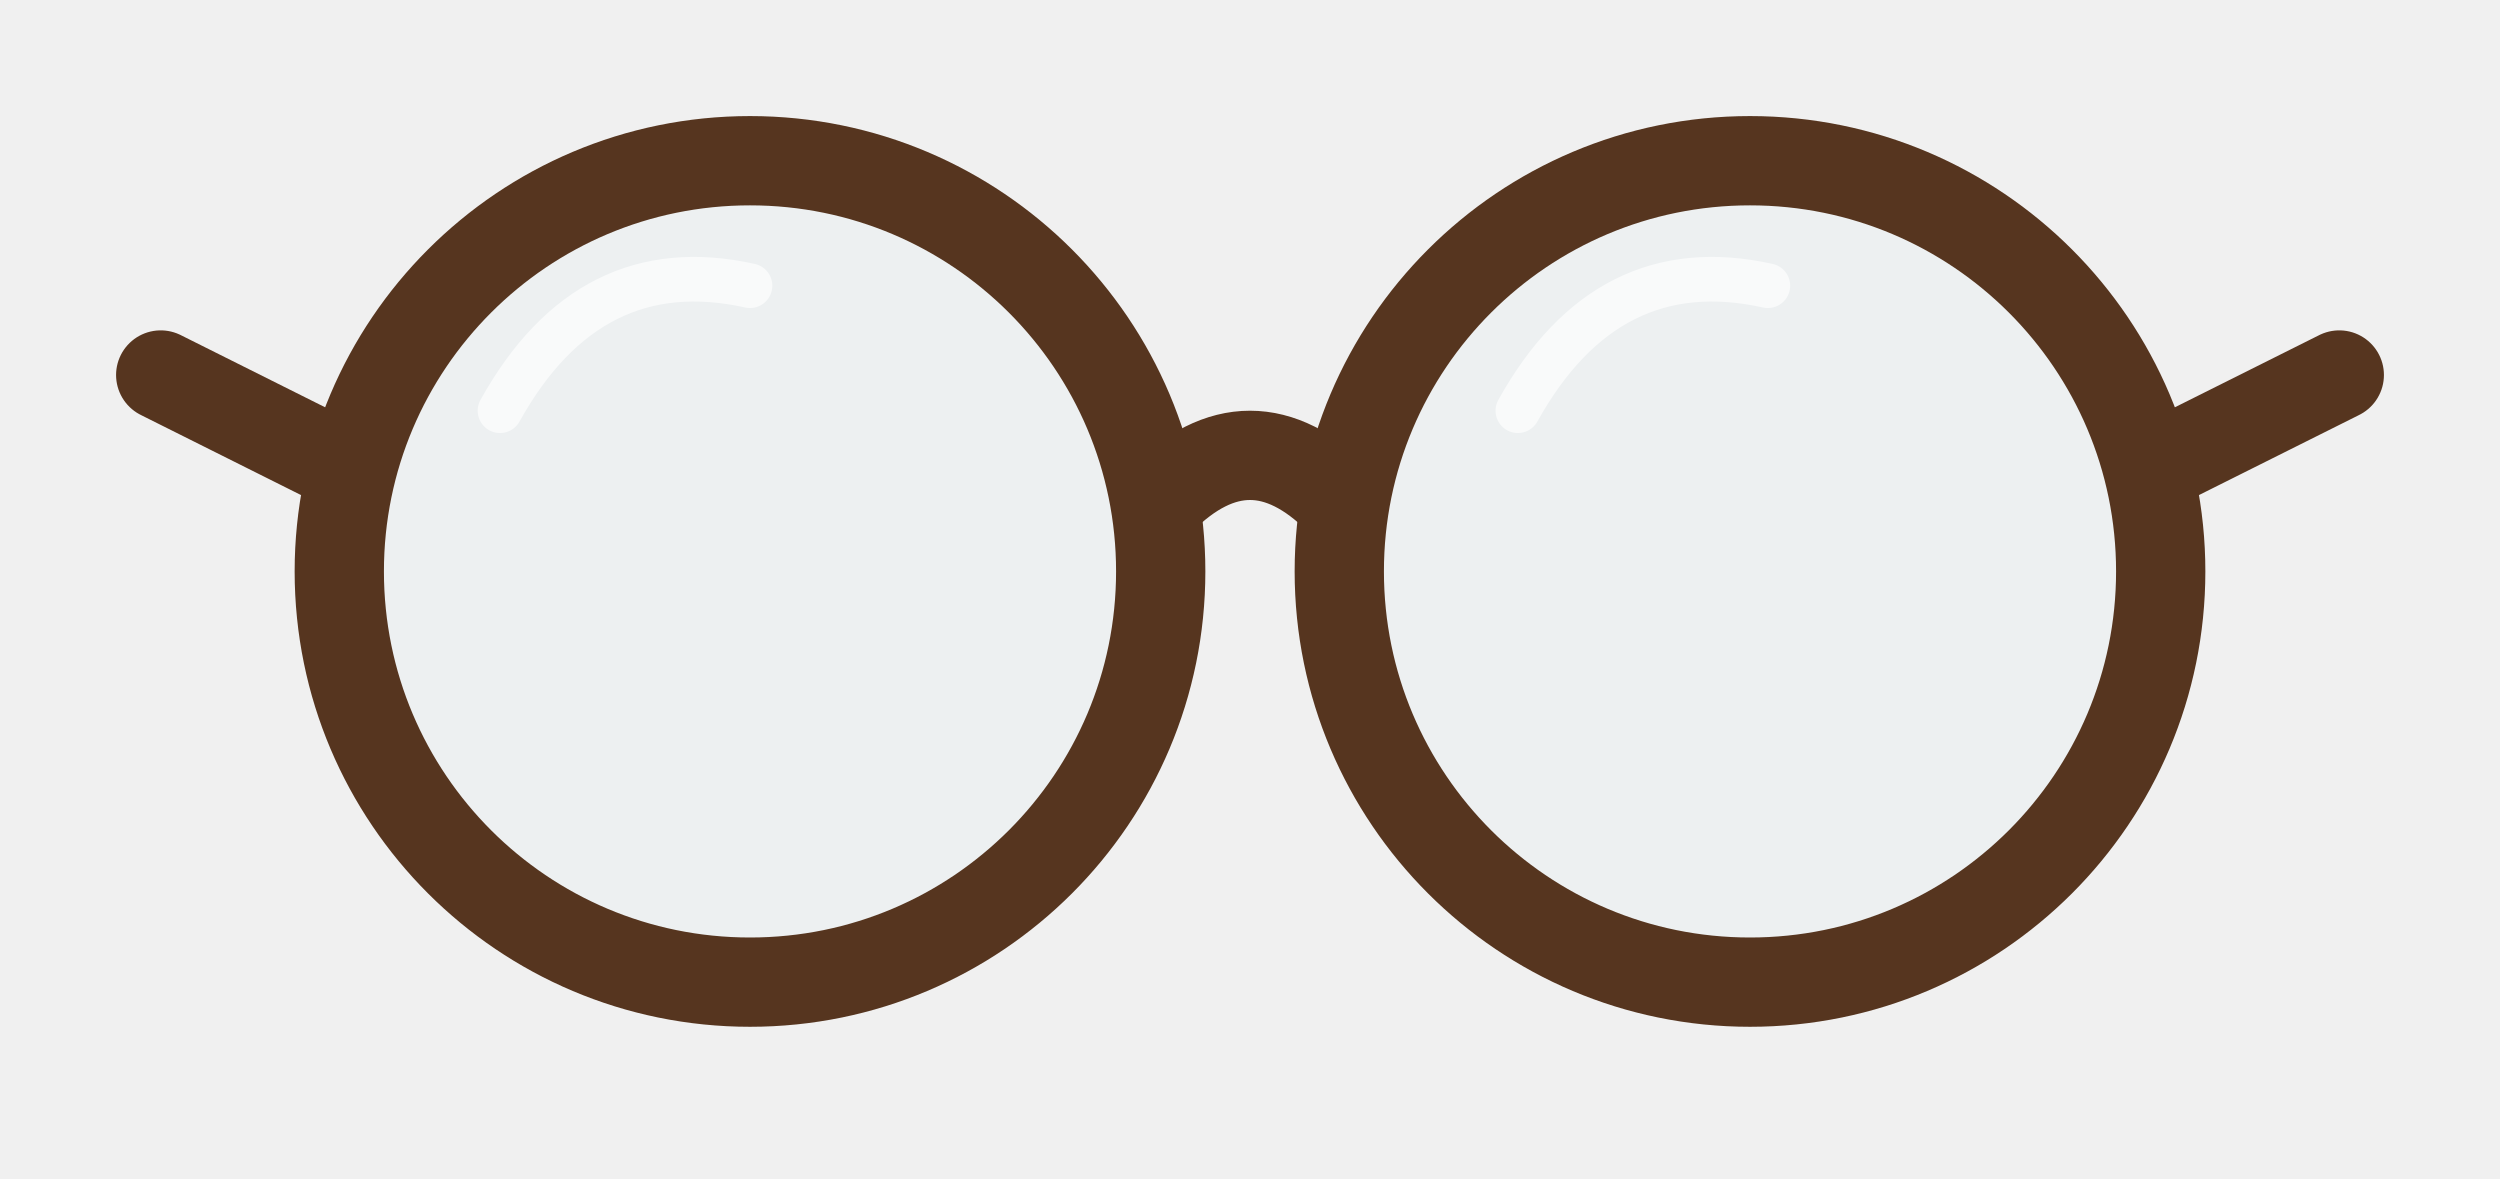
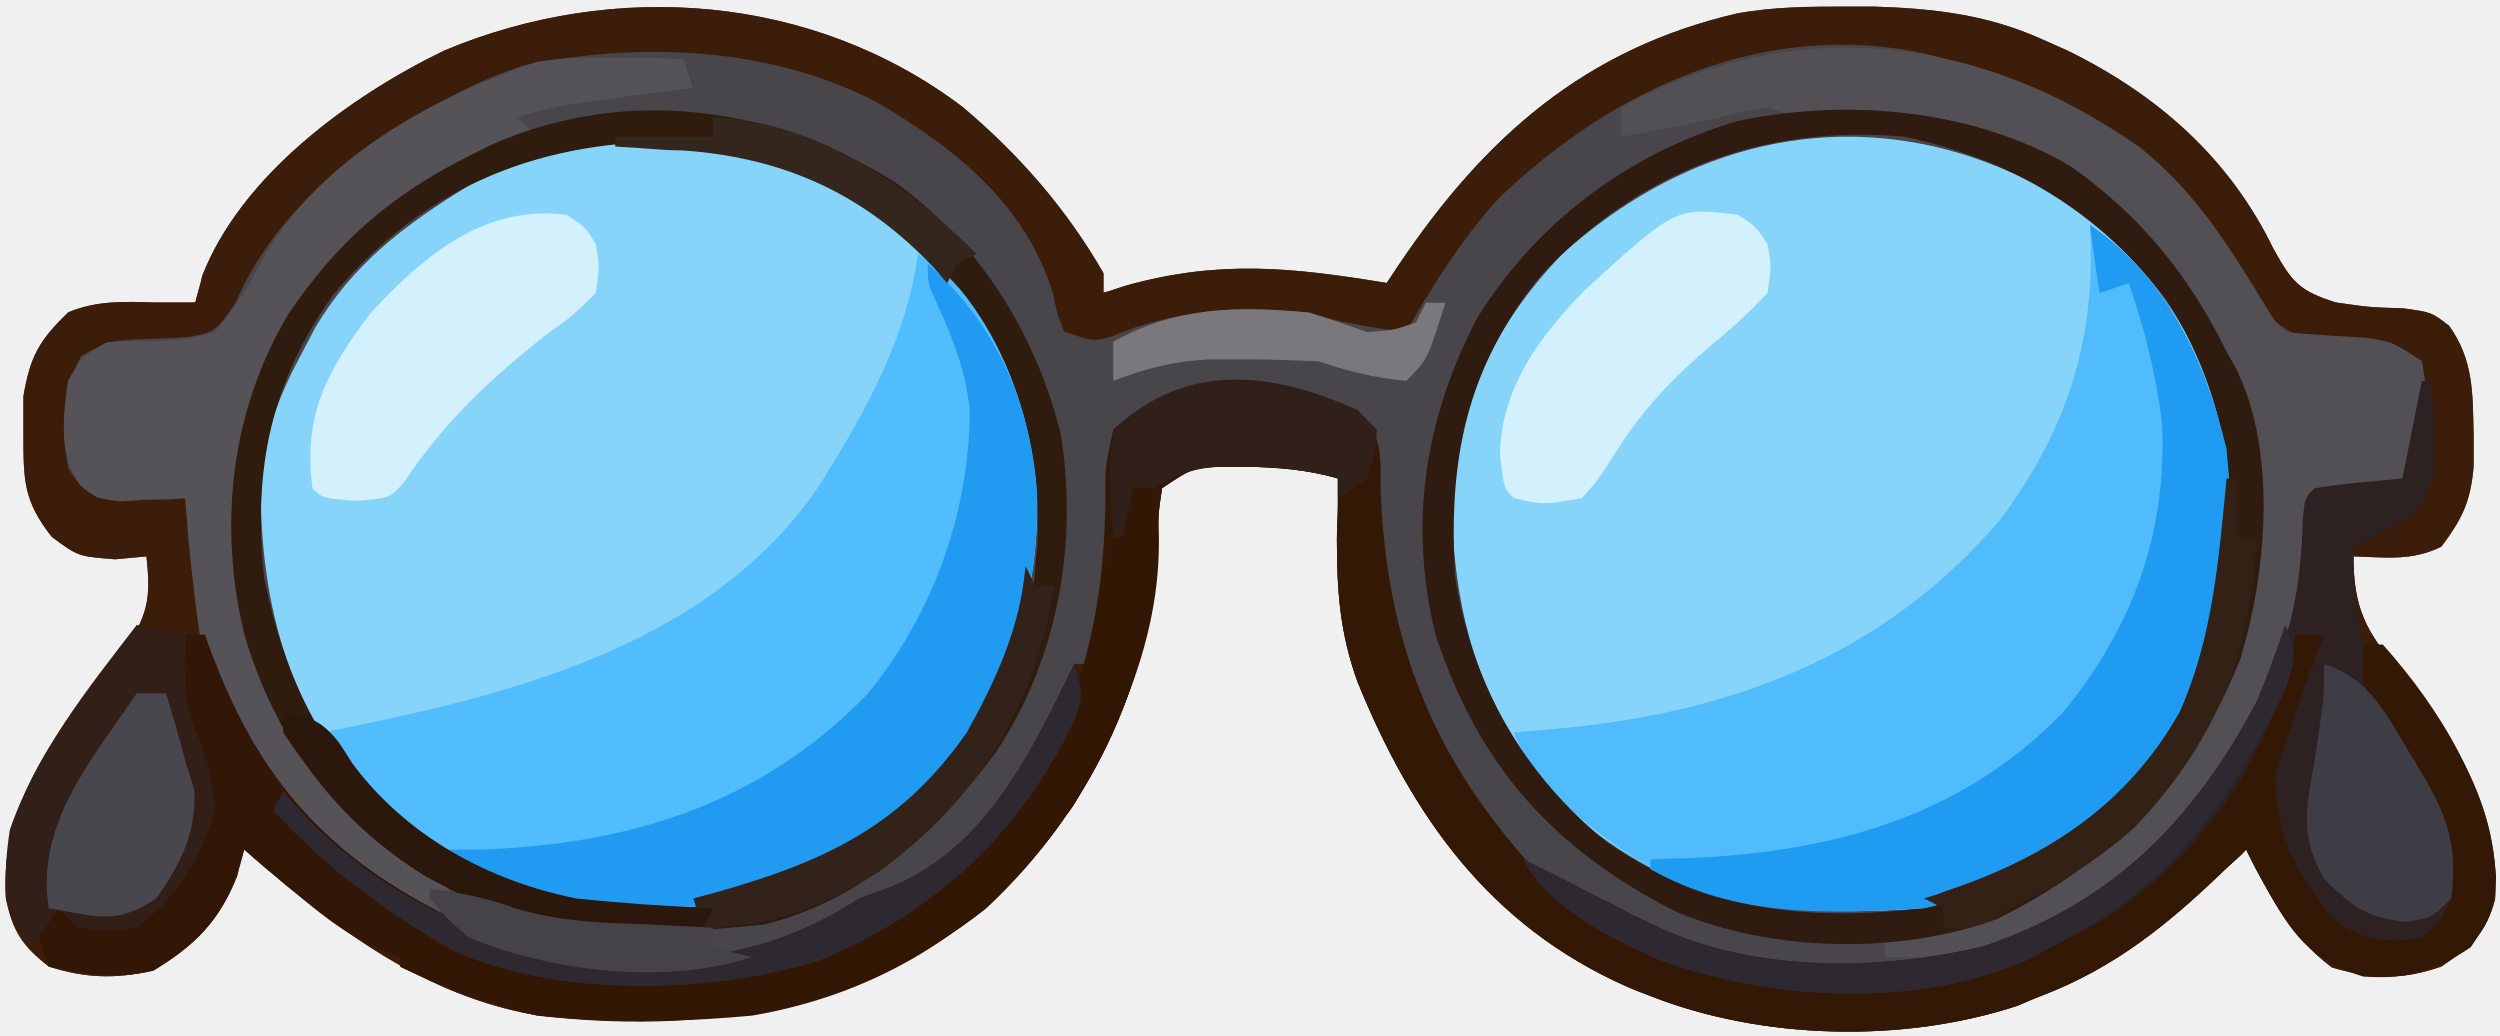
- <svg xmlns="http://www.w3.org/2000/svg" viewBox="132 113 140 66" fill="none">
-   <g fill="#d4eff2" fill-opacity=".12" stroke="#56351f" stroke-width="5" stroke-linecap="round">
-     <circle cx="174" cy="145" r="23" />
-     <circle cx="230" cy="145" r="23" />
-     <path d="M197 141Q202 136 207 141M151 139L141 134M253 139L263 134" fill="none" />
-   </g>
-   <path d="M160 136Q165 127 174 129M217 136Q222 127 231 129" stroke="white" stroke-opacity=".65" stroke-width="2.5" stroke-linecap="round" />
+ <svg xmlns="http://www.w3.org/2000/svg" viewBox="0 0 256 106" width="256" height="106">
+   <path d="M0 0 C5.8 4.9 10.6 10.4 14.4 17 C14.4 17.7 14.4 18.3 14.4 19 C14.8 18.9 14.8 18.9 16.6 18.3 C26.2 15.6 33.7 16.4 43.4 18 C43.8 17.4 44.2 16.8 44.6 16.2 C53.4 3.1 63.7 -6 79.3 -9.6 C83.1 -10.3 86.9 -10.3 90.8 -10.3 C91.6 -10.3 92.5 -10.3 93.3 -10.3 C99.4 -10.1 104.8 -9.5 110.4 -7 C111.3 -6.6 112.2 -6.2 113.1 -5.8 C122.3 -1.3 129.7 5.2 134.2 14.5 C136.1 17.9 136.8 18.8 140.6 20 C144.1 20.5 144.1 20.5 147.5 20.6 C150.4 21 150.4 21 152.2 22.4 C154.7 25.9 154.6 29.3 154.7 33.4 C154.7 34 154.7 34 154.7 36.8 C154.4 40.4 153.5 42.2 151.4 45 C148.4 46.5 145.7 46.1 142.4 46 C142.4 51.3 143.7 53.8 147.2 57.8 C152.8 64.5 157.5 72 156.9 81.1 C156 84.6 154.4 86 151.4 88 C147.4 89.4 144.3 89.3 140.2 88.1 C135.9 84.9 133.8 80.7 131.4 76 C131.1 76.4 131.1 76.4 129.3 78 C123.5 83.6 118 88.1 110.4 91 C109.6 91.3 108.8 91.7 108 92 C96.3 95.9 81.8 95.5 70.4 91 C69.6 90.7 68.7 90.4 67.9 90 C53.9 83.8 46 72.6 40.4 58.8 C38.6 53.8 38.3 49.5 38.3 44.2 C38.3 43.1 38.4 41.9 38.4 40.7 C38.4 40.3 38.4 40.3 38.4 38 C35.2 37.1 32.2 36.9 28.8 36.8 C28.4 36.8 28.4 36.8 26 36.8 C23.4 37 23.4 37 20.4 39 C20 41.6 20 41.6 20 44.9 C19.2 59.3 12.9 72.2 2.4 82 C-11.2 92.8 -26.7 94.8 -43.6 93 C-52.8 91.4 -60.4 86.8 -67.6 81 C-68.2 80.5 -68.9 80 -69.5 79.5 C-70.9 78.3 -72.3 77.2 -73.6 76 C-73.8 76.9 -74.1 77.8 -74.3 78.7 C-76.1 83.3 -78.7 85.9 -82.9 88.4 C-86.7 89.3 -89.9 89.2 -93.6 88 C-96.3 85.9 -97.3 84.4 -98 81 C-98.7 70.5 -91.7 62.6 -85.4 54.9 C-83.3 51.6 -83.2 49.8 -83.6 46 C-84.6 46.1 -85.7 46.2 -86.8 46.3 C-90.6 46 -90.6 46 -93.3 44 C-96.2 40.3 -96.2 38.2 -96.2 33.5 C-96.2 32.2 -96.2 30.9 -96.2 29.6 C-95.5 25.5 -94.6 23.9 -91.6 21 C-88.7 19.8 -85.9 19.9 -82.8 20 C-82 20 -81.2 20 -80.4 20 C-79.8 20 -79.2 20 -78.6 20 C-78.4 19.1 -78.1 18.3 -77.9 17.3 C-73.9 7 -62.8 -1.1 -53.1 -5.8 C-35.7 -13.1 -15.3 -11.6 0 0 Z " fill="#48454B" transform="translate(98.59766,10.97266)" />
+   <path d="M0 0 C7.7 5.6 13.3 13.3 15.7 22.6 C17.5 34.5 16.5 46.4 9.4 56.5 C2.8 64.5 -4.7 69.9 -14.9 72.2 C-28.6 73.1 -39.2 72.2 -50.2 63.1 C-59.3 54.3 -62.8 44.2 -63.2 31.8 C-63 21.2 -59.2 12.8 -51.9 5.2 C-36.8 -8.4 -17.5 -10.9 0 0 Z " fill="#87D4FA" transform="translate(211.875,20.8125)" />
+   <path d="M0 0 C10.2 7.6 16.9 16.3 19 29 C20.1 40.9 16.4 51.8 9.2 61.4 C2 69.2 -8.3 73.3 -18.8 74.3 C-29.8 74.7 -39.6 71.2 -48 64 C-57.2 54.5 -60.4 43.4 -60.3 30.3 C-59.9 25.3 -58.4 21.4 -56 17 C-55.6 16.2 -55.2 15.5 -54.8 14.7 C-50.9 8 -45.5 4 -39 0 C-38.3 -0.5 -37.5 -0.9 -36.7 -1.4 C-26.5 -6.5 -9.6 -6.3 0 0 Z " fill="#87D4FB" transform="translate(87,19)" />
+   <path d="M0 0 C5.8 4.9 10.6 10.4 14.4 17 C14.4 17.7 14.4 18.3 14.4 19 C14.8 18.9 14.8 18.9 16.6 18.3 C26.2 15.6 33.7 16.4 43.4 18 C43.8 17.4 44.2 16.8 44.6 16.2 C53.4 3.1 63.7 -6 79.3 -9.6 C83.1 -10.3 86.9 -10.3 90.8 -10.3 C91.6 -10.3 92.5 -10.3 93.3 -10.3 C99.4 -10.1 104.8 -9.5 110.4 -7 C111.3 -6.6 112.2 -6.2 113.1 -5.8 C122.3 -1.3 129.7 5.2 134.2 14.5 C136.1 17.9 136.8 18.8 140.6 20 C144.1 20.5 144.1 20.5 147.5 20.6 C150.4 21 150.4 21 152.2 22.4 C154.7 25.9 154.6 29.3 154.7 33.4 C154.7 34 154.7 34 154.7 36.8 C154.4 40.4 153.5 42.2 151.4 45 C148.4 46.5 145.7 46.1 142.4 46 C142.4 51.3 143.7 53.8 147.2 57.8 C152.8 64.5 157.5 72 156.9 81.1 C156 84.6 154.4 86 151.4 88 C147.4 89.4 144.3 89.3 140.2 88.1 C135.9 84.9 133.8 80.7 131.4 76 C131.1 76.4 131.1 76.4 129.3 78 C123.5 83.6 118 88.1 110.4 91 C109.6 91.3 108.8 91.7 108 92 C96.3 95.9 81.8 95.5 70.4 91 C69.6 90.7 68.7 90.4 67.9 90 C53.9 83.8 46 72.6 40.4 58.8 C38.6 53.8 38.3 49.5 38.3 44.2 C38.3 43.1 38.4 41.9 38.4 40.7 C38.4 40.3 38.4 40.3 38.4 38 C35.2 37.1 32.2 36.9 28.8 36.8 C28.4 36.8 28.4 36.8 26 36.8 C23.4 37 23.4 37 20.4 39 C20 41.6 20 41.6 20 44.9 C19.2 59.3 12.9 72.2 2.4 82 C-11.2 92.8 -26.7 94.8 -43.6 93 C-52.8 91.4 -60.4 86.8 -67.6 81 C-68.2 80.5 -68.9 80 -69.5 79.5 C-70.9 78.3 -72.3 77.2 -73.6 76 C-73.8 76.9 -74.1 77.8 -74.3 78.7 C-76.1 83.3 -78.7 85.9 -82.9 88.4 C-86.7 89.3 -89.9 89.2 -93.6 88 C-96.3 85.9 -97.3 84.4 -98 81 C-98.7 70.5 -91.7 62.6 -85.4 54.9 C-83.3 51.6 -83.2 49.8 -83.6 46 C-84.6 46.1 -85.7 46.2 -86.8 46.3 C-90.6 46 -90.6 46 -93.3 44 C-96.2 40.3 -96.2 38.2 -96.2 33.5 C-96.2 32.2 -96.2 30.9 -96.2 29.6 C-95.5 25.5 -94.6 23.9 -91.6 21 C-88.7 19.8 -85.9 19.9 -82.8 20 C-82 20 -81.2 20 -80.4 20 C-79.8 20 -79.2 20 -78.6 20 C-78.4 19.1 -78.1 18.3 -77.9 17.3 C-73.9 7 -62.8 -1.1 -53.1 -5.8 C-35.7 -13.1 -15.3 -11.6 0 0 Z M54.9 9.3 C51.1 13.5 48.2 18.1 45.4 23 C41.9 22.6 38.7 22.1 35.4 21 C28.2 20.5 21.9 20.6 15.2 23.5 C13.4 24 13.4 24 10.4 23 C9.7 21.3 9.7 21.3 9.2 19 C6.4 9.9 -0.8 4.2 -8.8 -0.5 C-19.8 -6.2 -32.9 -6.7 -44.9 -4.3 C-47.7 -3.4 -50.1 -2.3 -52.6 -1 C-53.5 -0.5 -54.4 -0 -55.4 0.5 C-63.4 5.2 -70.8 11.4 -74.5 20.1 C-76.6 23 -76.6 23 -79.1 23.5 C-81.1 23.7 -83.1 23.7 -85 23.8 C-87.6 24 -87.6 24 -90.3 25.5 C-92.2 29.2 -92.4 32.9 -91.6 37 C-90.4 38.8 -90.4 38.8 -88.6 40 C-86.3 40.3 -86.3 40.3 -83.9 40.2 C-83.1 40.2 -82.3 40.2 -81.5 40.1 C-81.2 40.1 -81.2 40.1 -79.6 40 C-79.5 41.1 -79.4 42.2 -79.4 43.3 C-78.2 57 -74.8 67.1 -64.5 76.8 C-52.6 86 -39.5 89.2 -24.6 88 C-19.4 86.9 -15.1 84.9 -10.6 82 C-10.1 81.8 -10.1 81.8 -7.3 80.9 C1.8 77 7.6 67.8 11.4 59 C11.4 58.4 11.4 57.7 11.4 57 C12.1 57 12.7 57 13.4 57 C14.9 52.2 15.5 48 15.5 42.9 C15.6 34 15.6 34 18 31.1 C20.2 29.9 21.9 29.4 24.4 29 C24.7 29 24.7 29 26.4 28.7 C31.6 28.4 35.7 30 40.4 32 C42.3 33.9 41.7 37.3 41.8 39.8 C42.6 54.6 46.4 66.8 57.4 77 C70.3 86.9 82.5 89.3 98.4 88 C110.1 86.4 119.9 80.1 127.4 71 C129.6 67.8 131.6 64.5 133.4 61 C133.6 60.7 133.6 60.7 134.6 58.8 C137.7 52.7 138.2 46.8 138.4 40 C139 40 139.7 40 140.3 39.9 C141.1 39.8 141.9 39.8 142.8 39.7 C143.6 39.7 144.4 39.6 145.2 39.5 C147.4 39 147.4 39 149.4 36 C149.7 33.6 149.7 33.6 149.7 31 C149.7 30.5 149.7 30.5 149.8 28.3 C149.6 27.6 149.5 26.8 149.4 26 C146 23.8 145.1 23.9 141.2 24 C137.6 23.8 136 23.6 133.4 21 C131.6 18.4 130 15.7 128.4 13 C121.4 3.3 112 -2.3 100.4 -5 C99.8 -5.2 99.1 -5.3 98.5 -5.5 C82 -9 66.6 -1.9 54.9 9.3 Z " fill="#3B1D0A" transform="translate(98.59766,10.97266)" />
+   <path d="M0 0 C6.4 4 9.3 10.9 11.3 18 C13.9 30.4 10.4 41.4 4 52 C-2.1 60.1 -11 64.6 -20.9 66.7 C-33 68.3 -43 65.8 -53 58.7 C-56.3 55.9 -58.7 52.6 -61 49 C-60.4 48.9 -60.4 48.9 -57.5 48.3 C-39.9 44.7 -20.4 39.3 -9.9 23.4 C-5.3 16 -1.2 8.7 0 0 Z " fill="#51BDFC" transform="translate(94,26)" />
+   <path d="M0 0 C7.9 5.5 11.8 13.8 14 23 C15.1 34.3 13.9 44.9 7.2 54.3 C0.6 62.3 -6.8 67.7 -17 70 C-31 71 -41.6 70 -52.6 60.4 C-55.4 57.8 -57.5 55.6 -59 52 C-57.9 51.9 -56.7 51.8 -55.5 51.7 C-37.2 50.2 -21.2 44.4 -9 30 C-2.2 20.7 0.7 11.5 0 0 Z " fill="#50BCFC" transform="translate(214,23)" />
+   <path d="M0 0 C2.8 2.8 2.3 4.9 2.4 8.9 C3.2 25.3 8.6 37.3 20 49 C31 57.8 44.1 59.1 57.7 58.3 C68.9 57 80.1 50.2 87.3 41.6 C91 35.9 93.5 29.4 96 23 C97 23 98 23 99 23 C98.7 24.4 98.4 25.8 98.1 27.2 C98 27.6 98 27.6 97.6 29.6 C97 32 97 32 95.9 34.1 C94.3 37.4 95 40.6 96 44 C99.6 51.3 99.6 51.3 103 53 C106 53.2 106 53.2 109 53 C111.5 49.2 111.5 47.5 111 43 C109.8 40.2 108.2 37.8 106.5 35.3 C102 28.5 102 28.5 102 24 C103 24 104 24 105 24 C110.8 30.5 116 38.9 116.6 47.8 C116.4 51.1 116 52.1 114 55 C110.3 57.5 107.5 58.3 103 58 C97.6 56.4 95.6 53.5 93 48.8 C92.3 47.6 91.6 46.3 91 45 C90.7 45.3 90.7 45.3 88.9 47 C83.1 52.6 77.6 57.1 70 60 C69.2 60.3 68.4 60.6 67.6 61 C55.9 64.8 41.4 64.5 30 60 C29.2 59.7 28.3 59.3 27.5 59 C13.5 52.7 5.6 41.6 -0 27.8 C-1.8 22.8 -2.1 18.5 -2.1 13.2 C-2.1 12 -2 10.9 -2 9.7 C-2 8.8 -2 7.9 -2 7 C-5.2 6 -8.2 5.8 -11.6 5.8 C-12 5.8 -12 5.8 -14.4 5.8 C-17 6 -17 6 -20 8 C-20.4 10.6 -20.4 10.6 -20.4 13.9 C-21.2 28.3 -27.5 41.1 -38 51 C-51.5 61.7 -67.2 63.9 -84 62 C-88.9 60.9 -93.5 59.2 -98 57 C-98 55.3 -98 53.7 -98 52 C-97.2 52.4 -96.5 52.7 -95.7 53.1 C-83.2 58.4 -68.5 59.3 -55.3 55.5 C-43.7 50.7 -34.8 42.5 -29.7 31 C-26.7 23.2 -25.8 16.1 -25.8 7.8 C-25.8 5.7 -25.8 5.7 -25 2 C-17 -4.8 -9 -4 0 0 Z " fill="#341806" transform="translate(139,42)" />
+   <path d="M0 0 C5.5 4.3 9 9.8 12.6 15.7 C14 18 14 18 15 19 C17.8 19.3 20.6 19.4 23.3 19.6 C26 20 26 20 29 22 C29.4 24.3 29.4 24.3 29.3 26.9 C29.3 27.8 29.3 28.7 29.3 29.6 C29 32 29 32 27 35 C24.8 35.5 24.8 35.5 22.4 35.7 C21.6 35.8 20.7 35.8 19.9 35.9 C19.3 35.9 18.6 36 18 36 C18 36.8 17.9 37.5 17.9 38.3 C17.5 45.4 16.4 50.8 13 57 C12.6 57.8 12.2 58.6 11.7 59.5 C5.7 70.3 -3.1 78.8 -15 82.7 C-17.3 83.1 -19.4 83.1 -21.8 83.1 C-22.5 83.1 -23.3 83 -24.2 83 C-24.8 83 -25.4 83 -26 83 C-26 82.3 -26 81.7 -26 81 C-25.3 80.9 -24.7 80.7 -24 80.6 C-13.6 78 -3.5 73.8 3 65 C10.2 52.8 13.7 39.5 10.1 25.5 C5.9 14.8 -1 6 -11.4 0.8 C-18.1 -2 -24.6 -2.6 -31.8 -2.8 C-35 -3 -35 -3 -38 -4 C-40.1 -3.7 -40.1 -3.7 -42.3 -3.1 C-45.9 -2.3 -49.4 -1.6 -53 -1 C-53 -2 -53 -3 -53 -4 C-35.3 -13.7 -16.5 -11.5 0 0 Z " fill="#524F55" transform="translate(219,15)" />
+   <path d="M0 0 C0.6 0 0.6 0 3.5 0 C4.4 0 5.3 0.1 6.2 0.1 C6.4 0.6 6.4 0.6 7.2 3.1 C6.2 3.2 5.2 3.3 4.1 3.5 C2.7 3.6 1.3 3.8 -0.1 4 C-0.8 4.1 -1.4 4.2 -2.2 4.3 C-5.2 4.7 -7.9 5.1 -10.8 6.1 C-10.1 6.7 -9.4 7.4 -8.8 8.1 C-9.2 8.3 -9.2 8.3 -11.6 9.4 C-24.6 15.6 -32.5 22 -37.8 36.1 C-40.4 46.9 -39.5 58.6 -33.9 68.2 C-32.9 69.9 -31.8 71.5 -30.8 73.1 C-30.3 73.7 -29.9 74.2 -29.5 74.9 C-26.7 78.6 -23.4 80.7 -19.3 82.9 C-18.8 83.3 -18.3 83.7 -17.8 84.1 C-17.8 85.1 -17.8 86 -17.8 87.1 C-18.1 87.2 -18.1 87.2 -19.8 88.1 C-30.3 81.7 -39.3 74.3 -42.8 62.1 C-43.8 56.4 -44.3 50.8 -44.8 45.1 C-45.1 45.1 -45.1 45.1 -46.6 45.2 C-47.4 45.2 -48.2 45.2 -49.1 45.2 C-49.5 45.3 -49.5 45.3 -51.5 45.4 C-53.8 45.1 -53.8 45.1 -55.5 43.8 C-57.8 40.5 -57.3 36.9 -56.8 33.1 C-55.4 30.6 -55.4 30.6 -52.8 29.1 C-51 29 -49.2 29 -47.4 29 C-44.5 28.8 -44.5 28.8 -41.8 28.1 C-39.6 25.6 -38.1 23 -36.5 20 C-30.6 10.1 -19.5 4.1 -8.8 0.4 C-5.8 -0.1 -3 -0 0 0 Z " fill="#555258" transform="translate(63.75,5.9375)" />
+   <path d="M0 0 C8.6 6.1 14.6 15.6 17.1 25.9 C18.9 37.1 16.8 48.9 10.5 58.4 C4.5 66.5 -3.3 73.7 -13.3 76.1 C-24.2 77.2 -35.8 78.1 -45.5 72.4 C-46.3 72 -47 71.6 -47.8 71.2 C-57.3 65.5 -63.4 56.9 -66.5 46.4 C-69.2 35.2 -67.9 23.5 -62 13.6 C-57 6.2 -51.5 1.4 -43.5 -2.6 C-42.7 -3 -41.9 -3.4 -41.1 -3.8 C-27.4 -9.8 -12.4 -7.7 0 0 Z M-57.4 11.6 C-63.8 20.6 -65.6 29.4 -64.5 40.4 C-62.2 52.1 -57.5 60.9 -47.9 67.9 C-38.2 74 -28.4 76.1 -17.1 73.7 C-5.2 70.3 3.8 64.7 10.1 53.6 C12.3 49 14.2 44.6 14.5 39.4 C14.5 39.1 14.5 39.1 14.7 37.3 C15.2 27.6 12.5 17.7 6.2 10.3 C-2.1 1.5 -9.1 -3.5 -21.4 -4.1 C-35.9 -4.3 -47.8 0.2 -57.4 11.6 Z " fill="#301B0F" transform="translate(91.51953,18.57422)" />
+   <path d="M0 0 C7.2 5.1 12.1 11.1 16 19 C16.3 19.6 16.7 20.2 17 20.8 C21.2 29.3 20.1 41.7 17.4 50.5 C12.5 62.8 4.3 71.3 -7.5 77.1 C-17.6 80.8 -30.7 80.5 -40.5 76.3 C-53 69.9 -60.6 61.4 -65 48 C-67.8 36.6 -66.1 25.8 -60.7 15.5 C-54.6 5.7 -45.2 -1.3 -34.1 -4.6 C-22.8 -7 -9.9 -5.8 0 0 Z M-54.3 11.3 C-61.9 20.8 -63.7 30.1 -63 42 C-61.3 53 -56.1 62.2 -47.5 69.2 C-37.4 76.3 -27 77.4 -15 76 C-4.2 73.7 4.7 67 11 58 C12.6 54.7 13.9 51.5 15 48 C15.2 47.4 15.4 46.8 15.6 46.1 C17.8 34.8 16.1 23.5 9.9 13.8 C3.1 4.8 -5.9 -0.7 -17 -3 C-31.6 -4.3 -44.3 0.6 -54.3 11.3 Z " fill="#2F1B10" transform="translate(212,17)" />
+   <path d="M0 0 C7 6.2 10.5 14.2 11.2 23.4 C11.5 35.3 7.4 46.6 -0.7 55.4 C-9.5 63.5 -21.2 66.5 -32.9 66.3 C-38.6 65.7 -44.9 64.1 -49 60 C-48 60 -47 60 -46 60 C-30.6 59.5 -17.2 55.4 -6.2 44.1 C0.5 36 4.3 25.4 4.3 15 C3.9 11 2.6 7.7 0.9 4 C0 2 0 2 0 0 Z " fill="#209BF1" transform="translate(95,27)" />
+   <path d="M0 0 C7.9 5.5 11.8 13.8 14 23 C15.1 34.3 13.9 44.9 7.2 54.3 C0.6 62.3 -6.8 67.7 -17 70 C-26.9 70.6 -36.1 71 -45 66 C-45 65.7 -45 65.3 -45 65 C-44 65 -43 64.9 -41.9 64.9 C-27.1 64.4 -13.5 61 -2.8 50 C4.4 41.3 7.9 31.6 7.4 20.4 C6.8 15.4 5.6 10.7 4 6 C3 6.3 2 6.7 1 7 C0.8 5.8 0.8 5.8 0 0 Z " fill="#1F9BF1" transform="translate(214,23)" />
+   <path d="M0 0 C0.3 0 0.7 0 1 0 C1.6 10.1 1.6 10.1 -0.8 13.6 C-2.8 14.9 -4.8 16 -7 17 C-7.1 20.6 -6.9 23.6 -6 27 C-6 28.3 -6 29.6 -6 31 C-4.2 34.2 -2.2 37.2 -0.2 40.2 C2.6 44.7 3.6 47.6 3 53 C1.9 55.4 1.9 55.4 0 57 C-3.6 57.6 -5.4 57.3 -8.6 55.6 C-12.6 51.2 -15 46.6 -15 40.6 C-13.6 35.6 -11.9 30.8 -10 26 C-11 26 -12 26 -13 26 C-13.1 26.7 -13.2 27.4 -13.3 28.1 C-15.9 39.3 -23.2 49.2 -32.8 55.3 C-34.5 56.2 -36.3 57.1 -38 58 C-38.4 58.2 -38.4 58.2 -40.4 59.3 C-51.8 64.3 -66.5 63.5 -78.1 59.3 C-83 57.1 -89.5 54 -92 49 C-89.6 50.2 -87.1 51.4 -84.7 52.7 C-83.5 53.3 -82.2 53.9 -81 54.6 C-80.4 54.9 -79.8 55.2 -79.1 55.5 C-69 60.6 -55.8 60.5 -44.9 57.9 C-31.7 53.5 -23.4 45 -17 33 C-16.6 32.3 -16.2 31.5 -15.8 30.8 C-13.1 25.4 -12.4 20.4 -12.2 14.4 C-12 12 -12 12 -11 11 C-8 10.5 -5 10.3 -2 10 C-1.3 6.7 -0.7 3.4 0 0 Z " fill="#2D2122" transform="translate(248,39)" />
+   <path d="M0 0 C1.7 0.3 3.3 0.7 5 1 C5.1 1.6 5.2 2.2 5.4 2.8 C6.8 9.6 6.8 9.6 8.2 12.6 C9.4 16.1 8.9 18.4 8 22 C5.9 26.2 4 29.4 0 32 C-3.1 32.2 -3.1 32.2 -6 32 C-6.7 31.3 -7.3 30.7 -8 30 C-9 31 -10 32 -11 33 C-13.7 28.9 -13.7 25.8 -13 21 C-10.3 13.1 -5 6.5 0 0 Z " fill="#321F17" transform="translate(14,64)" />
+   <path d="M0 0 C0.7 0 1.3 0 2 0 C4.4 11.8 -0 23.1 -5.9 33.2 C-6.2 33.7 -6.2 33.7 -8 36 C-8.5 36.6 -8.9 37.2 -9.4 37.9 C-16.9 47.2 -27.2 53 -39 55 C-51.8 56.2 -63.3 55.6 -75 50 C-75 48.3 -75 46.7 -75 45 C-74.2 45.4 -73.5 45.7 -72.7 46.1 C-60.2 51.4 -45.5 52.3 -32.3 48.5 C-20.7 43.7 -12.2 35.6 -6.7 24.4 C-4.1 17.8 -2.9 10.9 -1.6 4 C-1 1 -1 1 0 0 Z " fill="#331705" transform="translate(116,49)" />
+   <path d="M0 0 C0.7 0 1.3 0 2 0 C2.3 0.9 2.6 1.8 3 2.7 C8.1 16 15.8 23.7 28.7 29.7 C39.2 33.9 51.4 35.1 62.2 30.9 C64.6 29.7 66.8 28.4 69 27 C70.1 26.6 71.2 26.2 72.3 25.8 C82.1 21.7 86.6 12 91 3 C92.2 6.7 91.7 7.3 90.1 10.6 C84.4 21.4 76 28.8 64.8 33.4 C53.2 36.9 38 37 26.8 32 C26.2 31.7 25.6 31.3 25 31 C24.3 30.7 23.7 30.3 23 30 C22.8 30.5 22.8 30.5 22 33 C17.6 31.6 14.7 29.3 11.2 26.4 C10.2 25.6 9.2 24.7 8.2 23.9 C7.5 23.3 6.8 22.6 6 22 C5.7 22.9 5.4 23.9 5.1 24.8 C3.5 29.4 0.8 31.9 -3.3 34.4 C-7.1 35.3 -10.2 34.7 -14 34 C-14.2 33.5 -14.2 33.5 -15 31 C-14.7 30.5 -14.7 30.5 -13 28 C-12.3 28.7 -11.7 29.3 -11 30 C-8.2 30.4 -8.2 30.4 -5 30 C-0.7 26.7 1.4 23.1 3 18 C2.8 14.8 2.2 12.5 0.9 9.6 C-0.3 6.3 -0.1 3.5 0 0 Z " fill="#331706" transform="translate(19,65)" />
+   <path d="M0 0 C1.9 1.2 1.9 1.2 3 3 C3.4 5.3 3.4 5.3 3 8 C0.8 10.2 0.8 10.2 -2.1 12.3 C-7.7 16.7 -12.5 21.2 -16.5 27.2 C-18 29 -18 29 -21.6 29.3 C-25 29 -25 29 -26 28 C-27 20.5 -24.5 15.9 -20 10 C-14.6 4.2 -8.4 -1.1 0 0 Z " fill="#D2F1FD" transform="translate(58,22)" />
+   <path d="M0 0 C1.8 1.2 1.8 1.2 3 3 C3.4 5.3 3.4 5.3 3 8 C1.2 9.9 -0.5 11.5 -2.6 13.2 C-6.7 16.7 -9.9 20 -12.8 24.7 C-14.4 27.2 -14.4 27.2 -16 29 C-19.9 29.7 -19.9 29.7 -23 29 C-24 28 -24 28 -24.4 24.6 C-24.3 17.7 -20.3 12.4 -15.7 7.7 C-6.4 -0.8 -6.4 -0.8 0 0 Z " fill="#D2F1FD" transform="translate(178,22)" />
+   <path d="M0 0 C4.7 1.5 6.4 5.2 8.8 9.2 C9.2 9.8 9.6 10.5 10 11.2 C12.6 15.5 13.7 18.7 13 24 C11 26 11 26 8.2 26.4 C4.2 25.9 2.8 24.8 0 22 C-2.5 17.8 -1.9 14.7 -1 10 C0 3.3 0 3.3 0 0 Z " fill="#3E3C44" transform="translate(238,68)" />
+   <path d="M0 0 C1 0 2 0 3 0 C3.7 2.3 4.4 4.7 5 7 C5.3 8 5.6 8.9 5.9 9.9 C6.1 14.3 4.5 17.5 2 21 C-2.2 23.8 -4.1 22.8 -9 22 C-10.4 13.4 -4.6 6.8 0 0 Z " fill="#48474E" transform="translate(14,71)" />
+   <path d="M0 0 C0.7 0.7 1.3 1.3 2 2 C1.8 4.5 1.8 4.5 1 7 C0 7.7 -1 8.3 -2 9 C-2 8.3 -2 7.7 -2 7 C-5.2 6.1 -8.2 5.8 -11.5 5.8 C-12.4 5.8 -13.4 5.8 -14.3 5.8 C-17.1 6 -18.6 6.7 -21 8 C-21.7 8 -22.3 8 -23 8 C-23.3 9.6 -23.7 11.3 -24 13 C-24.3 13 -24.7 13 -25 13 C-25.3 9.3 -25.5 5.7 -25 2 C-17.4 -5.1 -8.7 -3.9 0 0 Z " fill="#311F19" transform="translate(139,42)" />
+   <path d="M0 0 C1.3 2.9 1 4.1 -0.2 7.1 C-6 18.7 -12.1 27.1 -24 33 C-24.4 33.2 -24.4 33.2 -26.4 34.3 C-37.8 39.3 -52.5 38.5 -64.1 34.3 C-69 32.1 -75.5 29 -78 24 C-75.6 25.2 -73.1 26.4 -70.7 27.7 C-69.5 28.3 -68.2 28.9 -67 29.6 C-66.4 29.9 -65.8 30.2 -65.1 30.5 C-55 35.6 -41.8 35.5 -30.9 32.9 C-17.9 28.5 -9.2 20.1 -3 8 C-1.9 5.4 -0.9 2.7 0 0 Z " fill="#2E2830" transform="translate(234,64)" />
+   <path d="M0 0 C1.2 3.7 0.7 4.3 -0.9 7.6 C-6.6 18.4 -15 25.8 -26.2 30.4 C-37.4 33.8 -52.9 34.2 -63.7 29.3 C-70.6 25.3 -76.6 20.9 -82 15 C-81.7 14.3 -81.3 13.7 -81 13 C-80.6 13.5 -80.2 14 -79.7 14.5 C-71.2 24 -59.4 29.4 -46.7 30.2 C-37.1 30.5 -30.1 29.1 -22 24 C-20.9 23.6 -19.8 23.2 -18.7 22.8 C-8.9 18.7 -4.4 9 0 0 Z " fill="#2E2931" transform="translate(110,68)" />
+   <path d="M0 0 C0.3 0 0.7 0 1 0 C1 2 1 4 1 6 C1.7 6 2.3 6 3 6 C2.7 17.8 -1.3 27.3 -9.5 35.8 C-13.3 39.2 -17.5 41.7 -22 44 C-22.7 44.4 -23.4 44.8 -24.1 45.2 C-26 46 -26 46 -29 46 C-29 45.3 -29 44.7 -29 44 C-29.7 43.7 -30.3 43.3 -31 43 C-30.3 42.8 -29.6 42.6 -28.9 42.3 C-18.6 38.9 -10.2 33.5 -4.8 23.9 C-1.4 16.3 -0.8 8.2 0 0 Z " fill="#332116" transform="translate(228,49)" />
+   <path d="M0 0 C0.2 0.3 0.2 0.3 1 2 C1.7 2 2.3 2 3 2 C0.8 14.4 -4.6 23.6 -14.9 31.2 C-21 34.9 -25.8 36.9 -33 37 C-33.2 36.5 -33.2 36.5 -34 34 C-33.6 33.9 -33.6 33.9 -31.4 33.3 C-20.5 30.2 -12.6 26.5 -6 17 C-3 11.6 -0.5 6.2 0 0 Z " fill="#322219" transform="translate(105,58)" />
+   <path d="M0 0 C0.7 0 1.3 0 2 0 C0.2 5.8 0.2 5.8 -2 8 C-5.2 7.7 -8 7 -11 6 C-13.4 5.9 -15.9 5.8 -18.3 5.8 C-19.6 5.8 -20.9 5.8 -22.2 5.8 C-25.9 6 -28.6 6.7 -32 8 C-32 6.7 -32 5.4 -32 4 C-25.6 0.4 -19.3 0.3 -12 1 C-10 1.6 -8 2.3 -6 3 C-3.2 2.8 -3.2 2.8 -1 2 C-0.7 1.3 -0.3 0.7 0 0 Z " fill="#7B787D" transform="translate(146,31)" />
+   <path d="M0 0 C2.7 0.4 3.8 0.7 5.6 2.9 C6.1 3.6 6.6 4.4 7.1 5.2 C12.6 12.6 21 17.2 30 19 C34.7 19.5 39.3 19.8 44 20 C43.7 20.7 43.3 21.3 43 22 C33.6 22.4 25.5 22.7 17 18 C16.2 17.6 15.5 17.2 14.7 16.8 C8.5 13 4 8 0 2 C0 1.3 0 0.7 0 0 Z " fill="#2B170C" transform="translate(29,73)" />
+   <path d="M0 0 C3 0.4 5.8 0.9 8.7 2 C12.8 3.2 16.6 3.5 20.9 3.6 C21.3 3.6 21.3 3.6 23.2 3.7 C25.2 3.8 27.1 3.9 29 4 C29 4.7 29 5.3 29 6 C30.3 6.3 31.6 6.7 33 7 C24.2 9.9 12.5 8.5 4 5 C1.7 3 1.7 3 0 1 C0 0.7 0 0.3 0 0 Z " fill="#464348" transform="translate(44,91)" />
+   <path d="M0 0 C10.6 0.5 19.7 6.7 27 14 C26.3 14.3 25.7 14.7 25 15 C24.7 15.7 24.3 16.3 24 17 C23.8 16.8 23.8 16.8 22.8 15.6 C15.6 7.9 7.3 4.1 -3.2 3.4 C-4.5 3.4 -5.7 3.3 -7 3.2 C-8 3.1 -9 3.1 -10 3 C-10 2.7 -10 2.3 -10 2 C-6.7 2 -3.4 2 0 2 C0 1.3 0 0.7 0 0 Z " fill="#34261D" transform="translate(73,12)" />
</svg>
